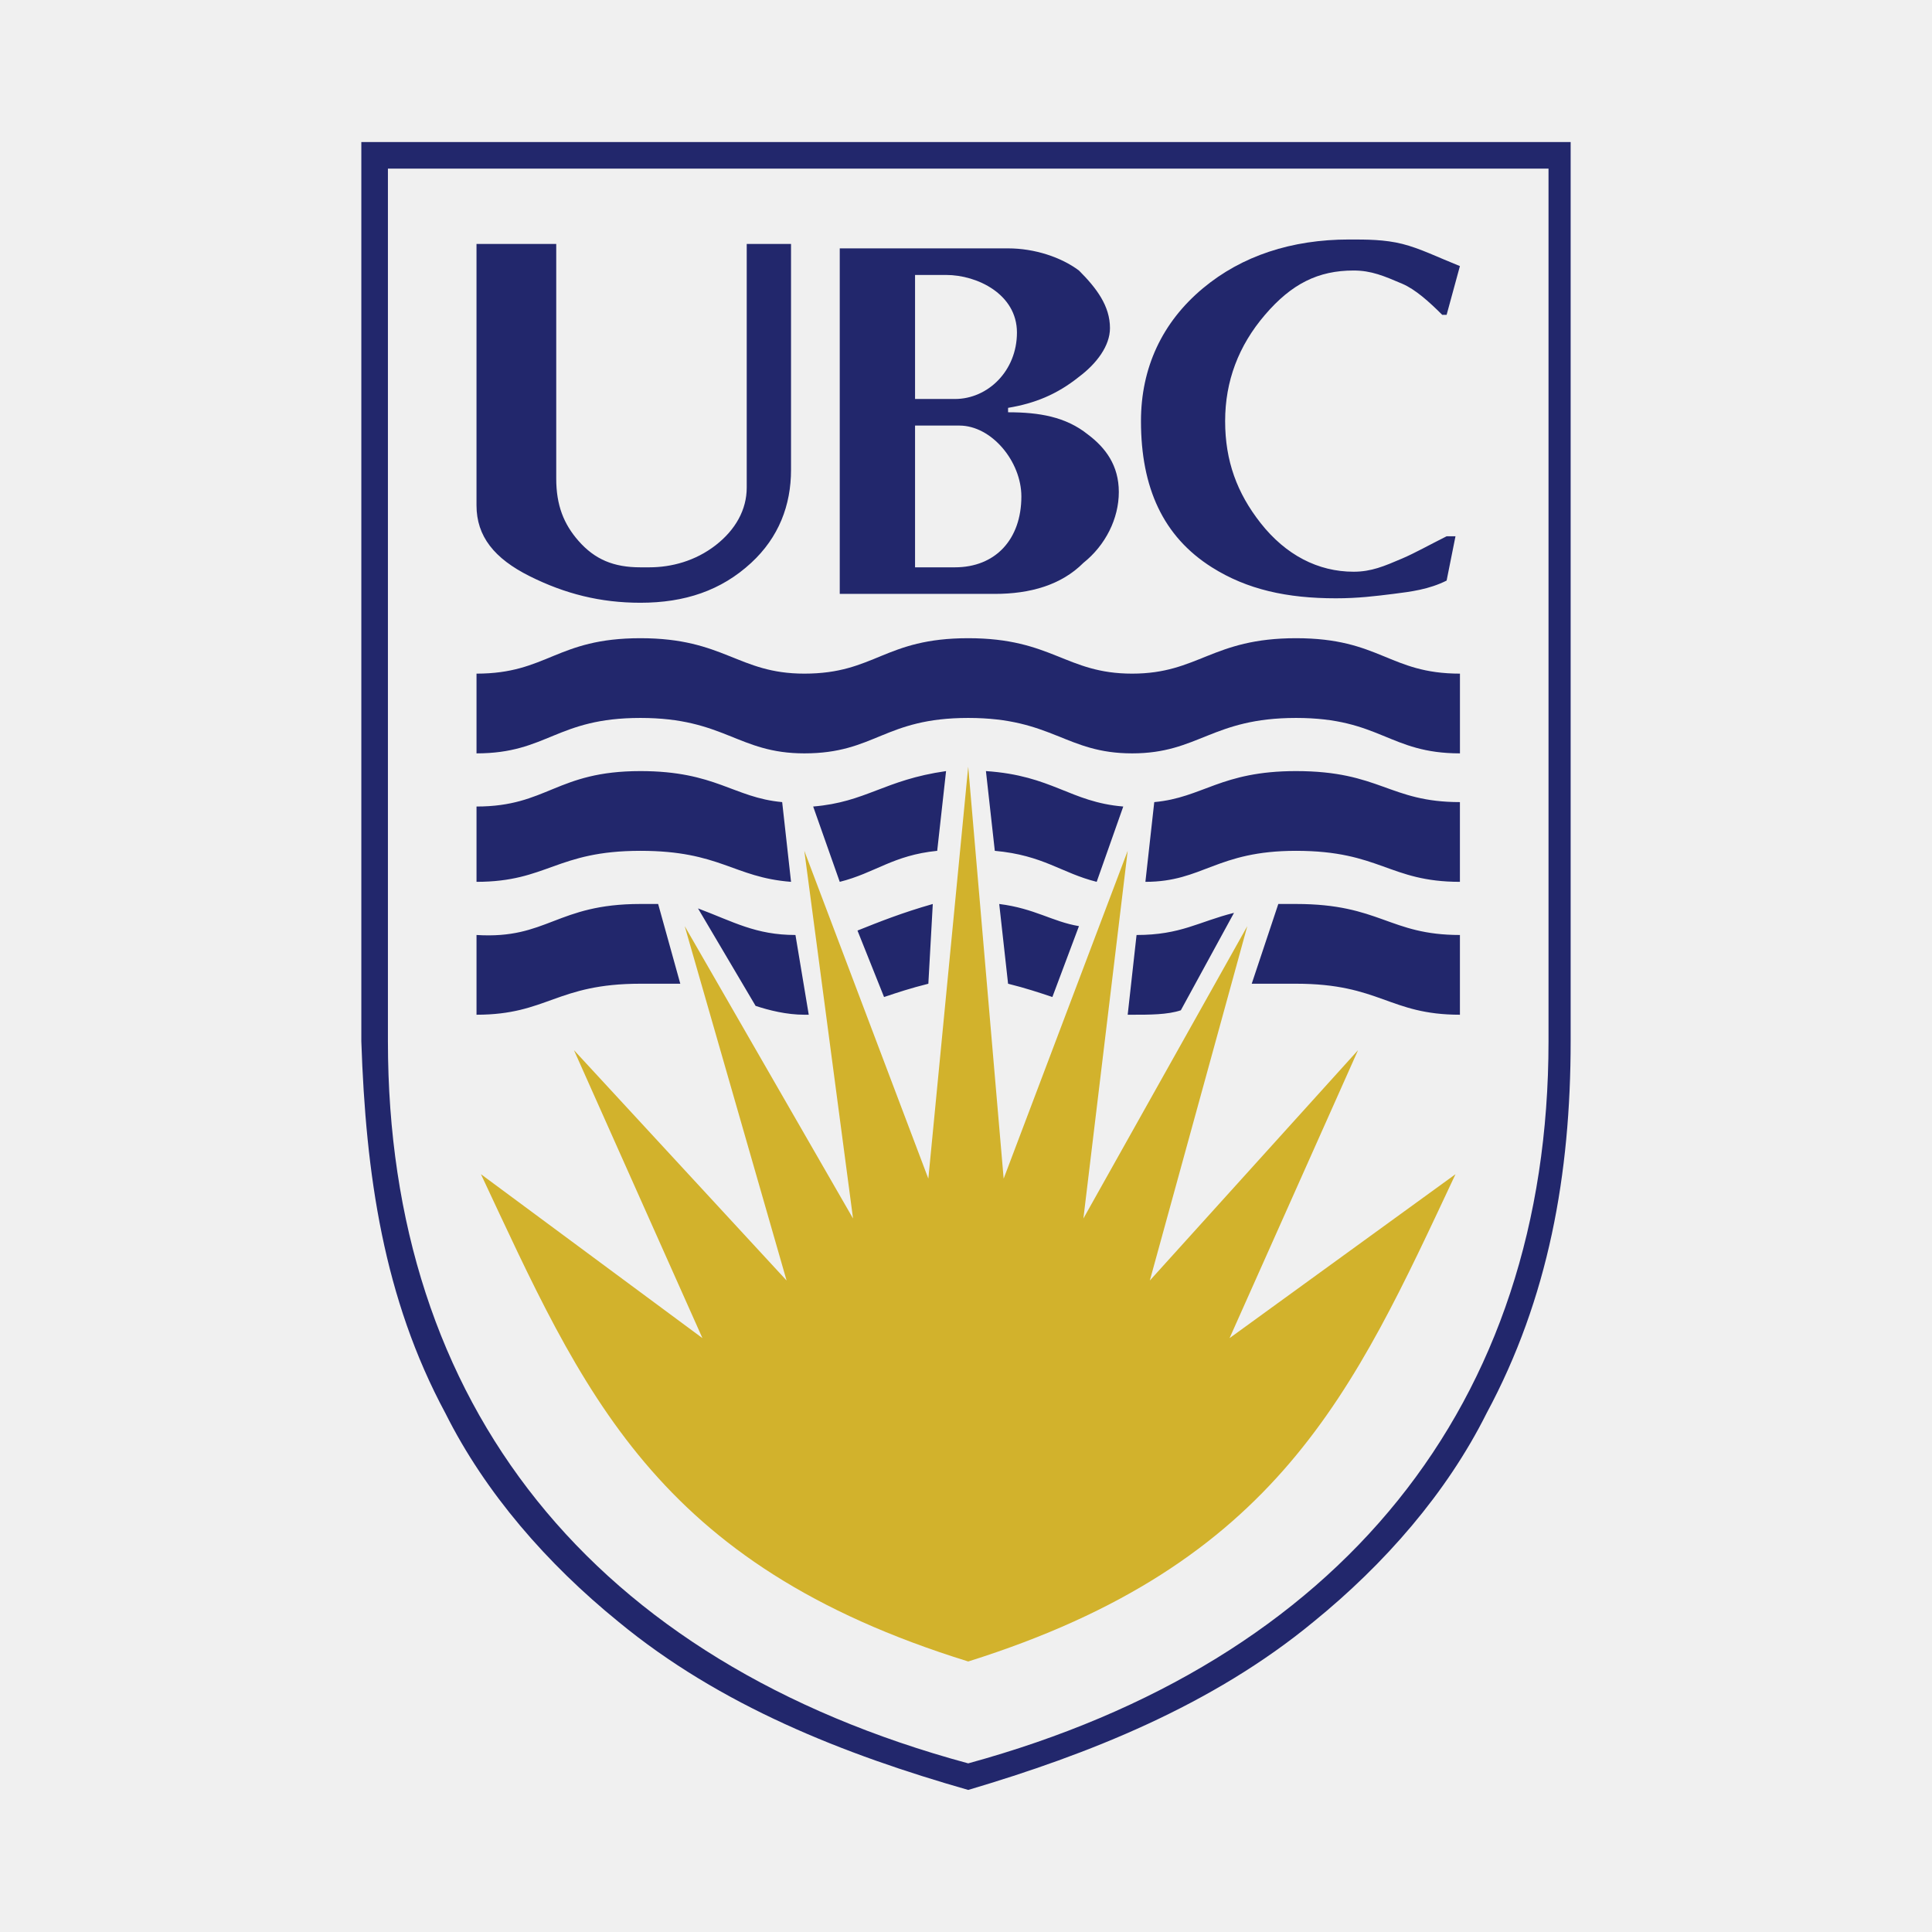
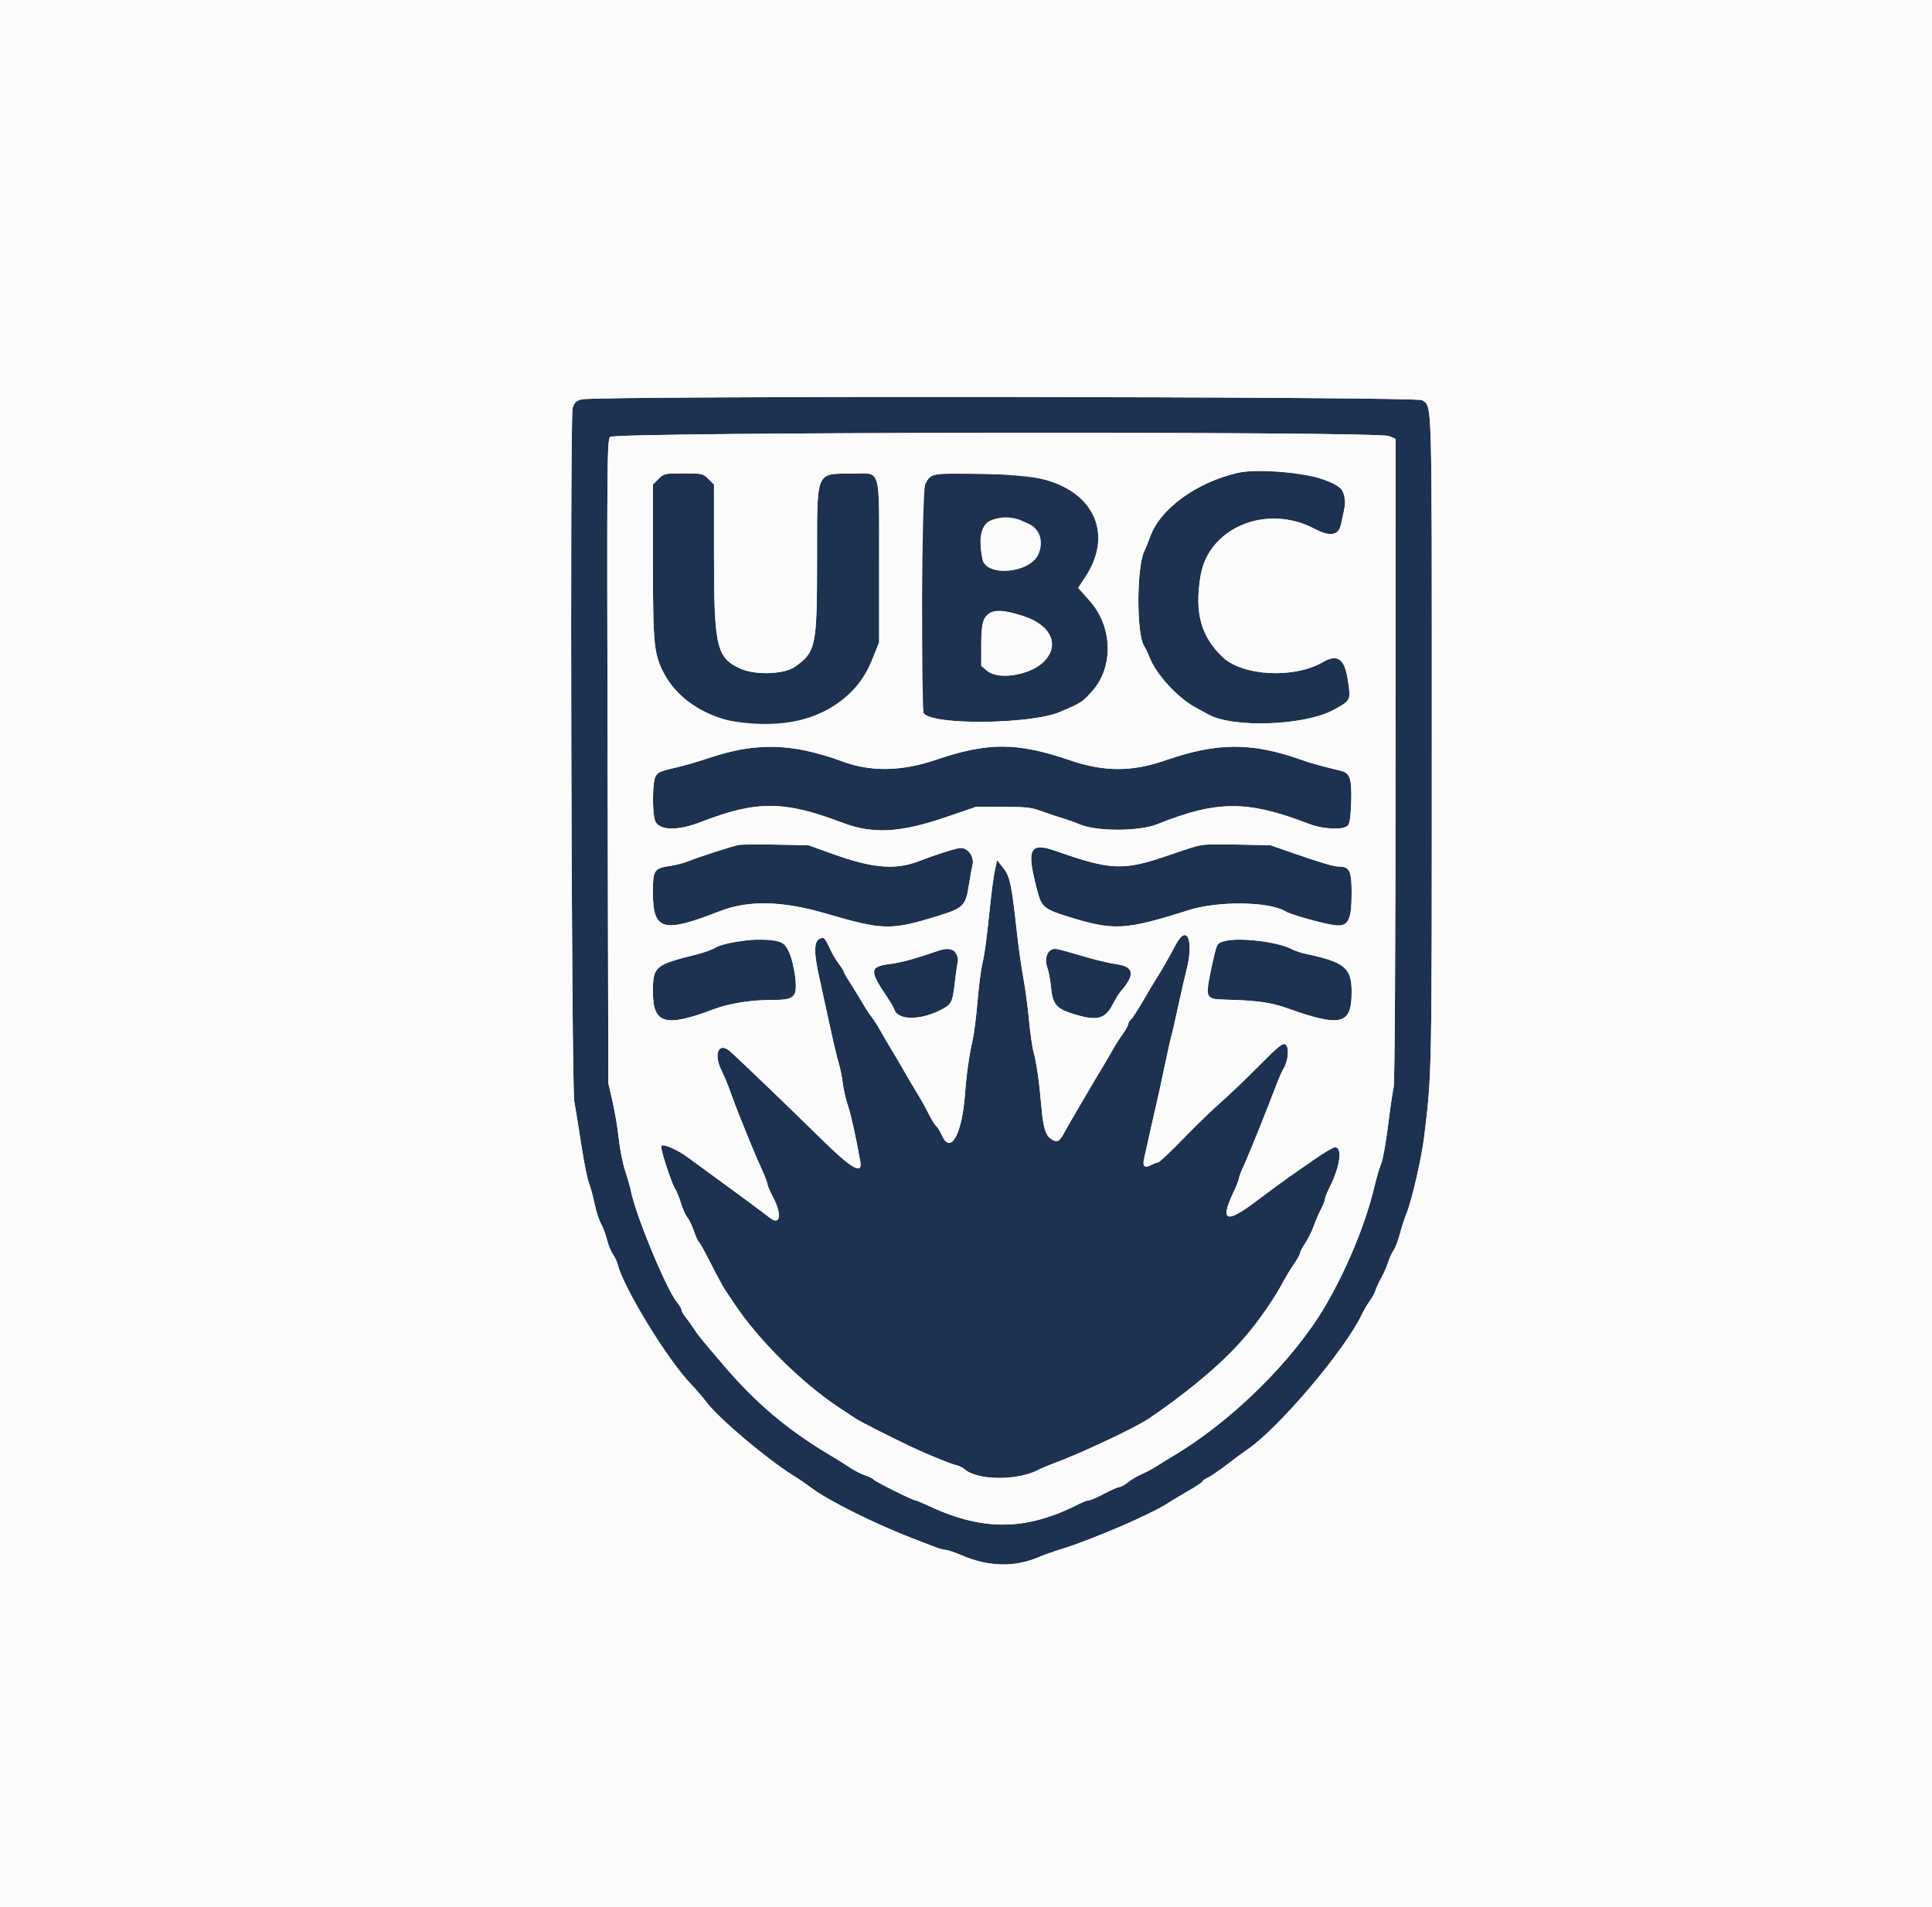
- <svg xmlns="http://www.w3.org/2000/svg" width="2500" height="2500" viewBox="0 0 192.756 192.756">
-   <g fill-rule="evenodd" clip-rule="evenodd">
-     <path fill="#fff" fill-opacity="0" d="M0 0h192.756v192.756H0V0z" />
-     <path d="M145.656 26.548l-1.326 4.861h-.441c-1.326-1.326-2.693-2.544-3.977-3.094-1.818-.777-3.094-1.326-4.863-1.326-3.535 0-6.188 1.326-8.838 4.419-2.652 3.094-3.979 6.63-3.979 10.607s1.189 7.176 3.535 10.165c2.518 3.203 5.746 4.861 9.281 4.861 1.77 0 3.045-.548 4.863-1.326 1.283-.55 2.65-1.326 4.418-2.21h.885l-.885 4.42c-1.768.884-3.549 1.106-5.303 1.326-1.809.225-3.535.442-5.746.442-4.861 0-8.852-.868-12.375-3.094-4.871-3.076-7.07-7.955-7.07-14.584 0-5.304 2.1-9.853 6.188-13.259 3.869-3.226 8.838-4.862 14.584-4.862 1.768 0 3.535 0 5.305.442 1.768.444 3.535 1.329 5.744 2.212zM78.921 46.878c0 3.534-1.224 6.739-3.978 9.281-2.993 2.763-6.629 3.978-11.049 3.978-3.978 0-7.514-.884-11.049-2.651-3.536-1.768-5.304-3.978-5.304-7.072V24.338h7.955v23.424c0 2.65.755 4.526 2.21 6.188 1.646 1.881 3.536 2.652 6.188 2.652h.884c2.21 0 4.595-.628 6.629-2.209 1.973-1.535 3.094-3.536 3.094-5.746V24.338h4.42v22.54zM47.542 75.164c7.071 0 7.955-3.535 16.353-3.535s9.723 3.535 16.353 3.535c7.071 0 7.955-3.535 16.353-3.535 8.397 0 9.723 3.535 16.352 3.535 6.631 0 7.955-3.535 16.354-3.535 8.396 0 9.281 3.535 16.352 3.535v-7.955c-7.07 0-7.955-3.535-16.352-3.535-8.398 0-9.723 3.535-16.354 3.535-6.629 0-7.955-3.535-16.352-3.535s-9.281 3.535-16.353 3.535c-6.629 0-7.955-3.535-16.353-3.535s-9.281 3.535-16.353 3.535v7.955z" fill="#22276c" />
-     <path d="M96.599 165.766c30.938-9.723 38.45-26.959 48.616-48.615l-22.541 16.354 12.818-28.729-20.773 22.982 9.725-35.357-16.354 29.17 4.42-36.683-12.375 32.705-3.536-41.103-3.978 41.102-12.374-32.705 4.861 36.683L68.313 92.4l10.165 35.357-21.214-22.982 12.817 28.729-22.098-16.354c10.165 21.657 17.237 38.893 48.616 48.616z" fill="#d2b22c" />
-     <path d="M47.542 101.24c7.071 0 7.955-3.094 16.353-3.094h3.978l-2.21-7.956h-1.768c-8.397 0-9.281 3.535-16.353 3.094v7.956zm27.843-.885c1.326.441 3.094.885 4.862.885h.442l-1.326-7.956c-3.978 0-6.188-1.326-9.723-2.652l5.745 9.723zm12.817-.882c1.326-.443 2.652-.885 4.42-1.326l.442-7.956c-3.094.884-5.304 1.768-7.513 2.651l2.651 6.631zm12.374-1.327c1.77.441 3.094.883 4.42 1.326l2.652-7.072c-2.652-.442-4.42-1.768-7.955-2.209l.883 7.955zm11.934 3.094h.441c1.768 0 3.537 0 4.861-.443l5.305-9.722c-3.535.884-5.305 2.21-9.723 2.21l-.884 7.955zm12.375-3.094h4.42c8.396 0 9.281 3.094 16.352 3.094v-7.956c-7.07 0-7.955-3.094-16.352-3.094h-1.768l-2.652 7.956zM47.542 87.981c7.071 0 7.955-3.094 16.353-3.094 7.955 0 9.281 2.651 15.027 3.094l-.884-7.955c-4.861-.442-6.629-3.094-14.143-3.094-8.397 0-9.281 3.535-16.353 3.535v7.514zm36.24 0c3.536-.884 5.304-2.652 9.723-3.094l.884-7.955c-6.188.884-7.955 3.094-13.259 3.535l2.652 7.514zm15.47-3.094c4.861.442 6.629 2.21 10.164 3.094l2.652-7.514c-5.305-.441-7.072-3.094-13.701-3.535l.885 7.955zm15.025 3.094c5.746 0 7.072-3.094 15.027-3.094 8.396 0 9.281 3.094 16.352 3.094v-7.955c-7.07 0-7.955-3.094-16.352-3.094-7.514 0-9.281 2.651-14.143 3.094l-.884 7.955z" fill="#22276c" />
-     <path d="M96.599 178.582c11.932-3.535 24.307-8.396 34.473-16.793 7.07-5.746 13.258-12.818 17.236-20.773 6.188-11.49 8.396-23.865 8.396-37.125V14.173H36.05v89.717c.442 13.26 2.21 25.635 8.397 37.125 3.978 7.955 10.165 15.027 17.236 20.773 10.166 8.398 22.541 13.259 34.916 16.794zM38.703 16.825v87.065c0 36.242 20.33 61.875 57.896 72.041 37.125-10.166 57.897-35.799 57.897-72.041V16.825H38.703z" fill="#22276c" />
-     <path d="M95.715 42.459h-4.42v14.143h3.978c4.031 0 6.629-2.777 6.629-7.071 0-3.476-2.955-7.072-6.187-7.072zm.884 16.794H83.782V24.78h16.794c2.652 0 5.305.884 7.072 2.21 1.768 1.768 3.094 3.536 3.094 5.746 0 1.768-1.326 3.536-3.094 4.861-2.209 1.768-4.42 2.652-7.072 3.094v.442c3.094 0 5.746.442 7.955 2.209 1.77 1.326 3.094 3.094 3.094 5.746s-1.324 5.304-3.535 7.071c-2.209 2.21-5.303 3.094-8.838 3.094h-2.653zm-2.21-31.821h-3.094v12.375h3.978c3.291 0 6.188-2.809 6.188-6.629 0-3.822-3.955-5.746-7.072-5.746z" fill="#22276c" />
+ <svg xmlns="http://www.w3.org/2000/svg" id="svg" version="1.1" width="400" height="394.872" viewBox="0, 0, 400,394.872">
+   <g id="svgg">
+     <path id="path0" d="M120.459 82.688 C 119.231 83.014,118.909 83.324,118.551 84.524 C 117.970 86.474,118.306 224.912,118.899 228.063 C 119.124 229.259,119.759 233.194,120.310 236.808 C 120.860 240.423,121.582 244.069,121.914 244.911 C 122.245 245.754,122.779 247.710,123.100 249.259 C 123.421 250.808,124.025 252.675,124.441 253.409 C 124.858 254.143,125.410 255.620,125.667 256.691 C 125.924 257.763,126.467 259.108,126.875 259.680 C 127.282 260.252,127.745 261.243,127.904 261.882 C 129.096 266.686,138.239 281.616,143.019 286.561 C 143.964 287.540,145.461 289.283,146.345 290.435 C 148.963 293.849,158.843 302.186,164.229 305.526 C 165.316 306.200,167.006 307.358,167.984 308.099 C 171.364 310.658,181.115 315.531,188.735 318.469 C 190.692 319.223,192.915 320.082,193.676 320.377 C 194.437 320.672,195.385 320.922,195.784 320.931 C 196.182 320.941,197.694 321.456,199.143 322.077 C 204.656 324.437,210.102 324.562,215.020 322.442 C 215.998 322.020,218.132 321.264,219.763 320.763 C 222.512 319.916,224.981 318.983,231.028 316.506 C 234.273 315.177,240.299 312.263,241.502 311.442 C 242.045 311.071,243.958 309.920,245.751 308.885 C 247.544 307.849,249.012 306.878,249.012 306.726 C 249.012 306.575,249.497 306.230,250.089 305.960 C 250.682 305.690,252.480 304.461,254.085 303.229 C 255.690 301.996,257.562 300.613,258.245 300.155 C 264.570 295.912,278.366 279.669,281.876 272.332 C 282.344 271.354,283.124 270.020,283.610 269.368 C 284.096 268.715,284.626 267.737,284.787 267.194 C 284.949 266.650,285.483 265.494,285.975 264.625 C 286.467 263.755,287.091 262.332,287.363 261.462 C 287.634 260.593,288.160 259.437,288.531 258.893 C 288.902 258.350,289.482 256.838,289.820 255.534 C 290.158 254.229,290.794 252.273,291.234 251.186 C 292.296 248.565,294.322 239.776,294.834 235.573 C 296.468 222.164,296.441 223.533,296.442 153.446 C 296.443 80.845,296.543 84.345,294.420 82.858 C 293.325 82.091,123.333 81.924,120.459 82.688 M287.562 90.296 L 288.933 90.869 288.923 157.193 C 288.917 197.878,288.768 224.150,288.536 225.152 C 288.328 226.051,287.804 229.647,287.371 233.142 C 286.938 236.638,286.298 240.171,285.950 240.994 C 285.601 241.817,284.982 243.913,284.573 245.652 C 282.790 253.244,278.879 262.755,274.394 270.409 C 267.734 281.772,254.939 294.369,242.730 301.581 C 241.810 302.125,240.401 302.997,239.600 303.520 C 238.798 304.042,237.342 304.824,236.364 305.256 C 235.385 305.688,234.082 306.461,233.468 306.973 C 232.853 307.486,232.100 307.905,231.794 307.905 C 231.487 307.905,230.063 308.528,228.629 309.289 C 227.195 310.049,225.762 310.672,225.445 310.672 C 225.129 310.672,224.206 311.011,223.395 311.424 C 212.355 317.056,203.424 317.114,191.858 311.628 C 190.749 311.102,189.692 310.672,189.509 310.672 C 188.971 310.672,181.082 306.732,180.841 306.343 C 180.720 306.147,179.957 305.770,179.145 305.506 C 178.333 305.242,176.957 304.546,176.087 303.960 C 175.217 303.373,173.350 302.205,171.937 301.364 C 163.034 296.067,156.472 290.524,149.731 282.609 C 144.748 276.757,144.655 276.643,143.640 275.101 C 143.138 274.339,142.367 273.271,141.926 272.727 C 141.485 272.184,141.120 271.530,141.116 271.275 C 141.111 271.020,140.692 270.309,140.186 269.694 C 137.988 267.028,131.571 251.538,130.634 246.640 C 130.489 245.879,129.956 244.012,129.450 242.490 C 128.944 240.968,128.341 237.945,128.109 235.771 C 127.878 233.597,127.298 230.128,126.820 228.063 L 125.951 224.308 125.797 157.766 C 125.652 95.296,125.684 91.178,126.321 90.474 C 127.246 89.451,285.124 89.277,287.562 90.296 M256.324 97.900 C 247.686 99.866,240.127 105.388,238.098 111.215 C 237.785 112.112,237.236 113.468,236.877 114.229 C 235.319 117.530,235.289 131.267,236.835 133.687 C 237.150 134.181,237.702 135.333,238.061 136.247 C 239.415 139.692,243.845 144.508,247.441 146.443 C 248.249 146.877,249.440 147.535,250.088 147.905 C 255.177 150.805,270.146 150.271,276.153 146.974 C 279.706 145.024,279.691 145.055,279.067 140.862 C 278.401 136.382,276.926 135.328,273.837 137.124 C 267.917 140.565,257.240 139.999,253.097 136.024 C 248.595 131.704,247.278 126.782,248.582 119.153 C 250.282 109.205,262.253 104.288,272.127 109.482 C 275.403 111.205,277.167 110.913,277.645 108.569 C 277.741 108.095,278.021 106.797,278.265 105.684 C 278.737 103.540,278.256 101.526,277.038 100.538 C 274.397 98.396,261.412 96.742,256.324 97.900 M136.333 99.179 L 135.178 100.334 135.178 115.943 C 135.178 133.771,135.413 135.993,137.721 139.930 C 140.572 144.794,145.554 148.254,151.117 149.233 C 165.361 151.739,176.312 147.131,180.453 136.887 L 182.016 133.021 182.016 116.593 C 182.016 96.455,182.471 98.006,176.572 98.063 C 168.749 98.139,169.174 97.110,169.161 116.008 C 169.149 133.993,168.937 134.999,164.511 138.110 C 162.335 139.639,156.397 139.834,153.360 138.476 C 148.343 136.234,147.826 134.017,147.826 114.743 L 147.826 100.334 146.671 99.179 C 145.545 98.054,145.411 98.024,141.502 98.024 C 137.593 98.024,137.459 98.054,136.333 99.179 M192.847 98.509 C 190.902 100.059,190.909 99.966,190.915 124.387 C 190.918 136.953,191.052 147.429,191.212 147.668 C 192.904 150.203,213.381 150.019,219.482 147.415 C 223.894 145.532,224.094 145.403,226.145 143.101 C 230.602 138.100,230.376 129.790,225.637 124.444 L 223.221 121.719 224.685 119.514 C 230.415 110.885,226.776 102.123,216.296 99.315 C 211.731 98.092,194.130 97.487,192.847 98.509 M212.149 108.145 C 215.093 108.955,216.311 111.830,214.963 114.789 C 213.168 118.729,204.157 119.501,203.413 115.778 C 201.908 108.255,204.457 106.028,212.149 108.145 M211.679 127.510 C 217.718 129.393,219.612 133.743,215.899 137.206 C 213.068 139.847,206.664 140.821,204.438 138.948 L 203.162 137.874 203.162 133.452 C 203.162 126.369,204.662 125.322,211.679 127.510 M153.478 155.196 C 151.696 155.513,148.672 156.306,146.759 156.958 C 144.846 157.610,142.125 158.415,140.711 158.747 C 136.466 159.744,136.202 159.856,135.686 160.876 C 135.069 162.096,135.019 168.202,135.613 169.904 C 136.337 171.983,140.206 172.118,145.059 170.234 C 156.685 165.719,162.310 165.752,174.542 170.405 C 180.653 172.729,186.407 172.427,195.556 169.302 L 202.174 167.042 207.708 167.061 C 212.428 167.078,213.590 167.210,215.613 167.962 C 216.917 168.446,218.785 169.073,219.763 169.354 C 220.741 169.634,222.520 170.271,223.715 170.767 C 227.139 172.189,235.908 172.151,239.526 170.699 C 251.984 165.697,258.240 165.677,271.016 170.602 C 274.020 171.759,278.252 171.912,279.097 170.893 C 279.457 170.460,279.675 168.853,279.755 166.051 C 279.892 161.269,279.501 160.068,277.663 159.621 C 273.145 158.523,271.457 158.053,269.368 157.312 C 259.143 153.688,252.029 153.719,241.304 157.437 C 234.330 159.855,228.613 159.849,221.487 157.416 C 210.505 153.667,204.578 153.659,193.626 157.379 C 186.633 159.755,180.145 159.840,174.308 157.633 C 166.743 154.773,160.172 154.004,153.478 155.196 M152.964 174.958 C 151.599 175.221,144.849 177.391,142.688 178.263 C 141.709 178.658,140.020 179.111,138.933 179.271 C 135.377 179.795,135.178 180.092,135.178 184.848 C 135.178 192.701,137.248 193.284,148.918 188.718 C 154.937 186.363,161.888 186.505,170.997 189.168 C 182.874 192.641,184.479 192.676,194.191 189.664 C 199.437 188.038,199.901 187.583,200.576 183.399 C 200.874 181.551,201.226 179.595,201.358 179.051 C 201.773 177.342,200.249 175.368,198.696 175.605 C 197.372 175.806,193.754 176.969,190.200 178.336 C 185.397 180.184,180.662 179.791,172.530 176.869 L 167.391 175.023 160.672 174.895 C 156.976 174.825,153.508 174.854,152.964 174.958 M248.617 174.957 C 248.073 175.063,244.960 176.068,241.700 177.189 C 232.596 180.321,229.960 180.211,218.661 176.230 C 213.057 174.256,212.411 175.738,214.882 184.897 C 215.650 187.743,216.344 188.305,220.830 189.713 C 230.585 192.776,232.826 192.666,246.047 188.476 C 252.236 186.514,262.845 186.655,266.202 188.743 C 267.272 189.408,274.055 191.304,276.358 191.581 C 279.149 191.917,279.838 190.594,279.840 184.904 C 279.842 180.353,279.415 179.447,277.271 179.447 C 276.175 179.447,273.466 178.655,267.787 176.673 L 263.043 175.018 256.324 174.891 C 252.628 174.821,249.160 174.850,248.617 174.957 M206.007 180.066 C 205.770 181.139,205.380 183.883,205.142 186.166 C 204.260 194.586,203.879 197.481,203.370 199.605 C 203.084 200.800,202.643 204.269,202.390 207.312 C 202.138 210.356,201.692 213.913,201.398 215.217 C 200.655 218.521,200.085 222.532,199.798 226.482 C 199.193 234.819,196.842 239.131,195.058 235.176 C 194.666 234.305,194.110 233.398,193.823 233.160 C 193.537 232.922,192.852 231.812,192.301 230.692 C 191.749 229.572,190.589 227.500,189.722 226.087 C 188.856 224.674,187.700 222.717,187.154 221.739 C 186.608 220.761,185.459 218.804,184.600 217.391 C 183.741 215.978,182.650 214.111,182.176 213.241 C 181.703 212.372,180.939 211.188,180.480 210.611 C 180.020 210.035,179.111 208.638,178.458 207.508 C 177.806 206.378,176.695 204.564,175.988 203.477 C 175.282 202.391,174.704 201.376,174.704 201.223 C 174.704 201.070,174.241 200.331,173.676 199.583 C 173.112 198.834,172.322 197.510,171.922 196.640 C 170.748 194.092,170.575 193.926,169.615 194.440 C 168.528 195.022,168.502 197.328,169.533 201.976 C 169.942 203.824,170.910 208.271,171.683 211.858 C 172.457 215.445,173.340 219.180,173.645 220.158 C 173.951 221.136,174.331 223.004,174.490 224.308 C 174.649 225.613,175.117 227.659,175.529 228.855 C 176.163 230.694,177.266 235.674,178.119 240.549 C 178.613 243.375,176.235 241.961,169.763 235.578 C 164.058 229.953,154.350 220.616,151.301 217.821 C 148.803 215.531,147.592 218.181,149.462 221.846 C 149.926 222.757,150.715 224.662,151.214 226.079 C 151.713 227.497,152.590 229.812,153.163 231.225 C 153.736 232.638,154.744 235.128,155.404 236.759 C 156.064 238.389,157.119 240.838,157.748 242.201 C 158.378 243.564,158.893 244.917,158.893 245.209 C 158.893 245.500,159.427 246.738,160.079 247.961 C 161.925 251.420,161.546 253.876,159.425 252.197 C 158.192 251.220,150.991 245.896,147.099 243.083 C 145.745 242.105,143.642 240.569,142.426 239.671 C 140.229 238.048,137.372 236.805,136.908 237.269 C 136.602 237.574,138.977 244.937,139.782 246.180 C 140.110 246.688,140.651 248.018,140.983 249.136 C 141.314 250.253,141.912 251.582,142.310 252.089 C 142.708 252.595,143.326 253.886,143.682 254.958 C 144.038 256.031,144.475 256.998,144.653 257.108 C 144.831 257.218,145.967 259.264,147.179 261.656 C 148.390 264.047,149.711 266.494,150.115 267.093 C 150.519 267.692,151.445 269.071,152.173 270.158 C 157.175 277.631,166.100 286.456,173.729 291.471 C 175.026 292.324,176.552 293.333,177.119 293.715 C 178.076 294.358,183.689 297.219,188.340 299.434 C 191.796 301.080,196.600 303.060,197.826 303.344 C 198.478 303.495,199.307 303.884,199.667 304.209 C 202.313 306.594,210.737 306.652,215.075 304.315 C 215.588 304.039,217.075 303.419,218.379 302.937 C 223.873 300.909,235.118 295.607,237.826 293.768 C 246.838 287.646,255.200 280.395,259.125 275.296 C 261.145 272.673,263.862 268.682,264.865 266.863 C 266.529 263.847,266.990 263.076,268.091 261.470 C 268.684 260.604,269.170 259.695,269.170 259.450 C 269.170 259.204,269.639 258.312,270.213 257.466 C 270.787 256.621,271.573 255.040,271.959 253.953 C 272.345 252.866,273.032 251.272,273.485 250.410 C 273.938 249.549,274.308 248.610,274.308 248.322 C 274.308 248.035,274.732 246.961,275.249 245.935 C 277.484 241.504,278.020 237.526,276.376 237.566 C 276.000 237.575,274.180 238.640,272.332 239.932 C 270.484 241.225,268.083 242.893,266.996 243.640 C 265.909 244.386,262.796 246.680,260.079 248.737 C 253.869 253.438,252.515 252.935,255.336 246.972 C 255.988 245.594,256.521 244.248,256.521 243.981 C 256.522 243.714,256.960 242.558,257.497 241.412 C 258.454 239.365,262.445 229.469,264.278 224.596 C 264.791 223.232,265.460 221.720,265.764 221.236 C 266.735 219.691,266.956 216.728,266.135 216.269 C 265.545 215.939,264.661 216.653,260.680 220.674 C 258.067 223.314,254.502 226.723,252.758 228.251 C 251.014 229.778,247.474 233.207,244.890 235.870 C 242.306 238.533,239.998 240.713,239.760 240.714 C 239.522 240.715,238.831 240.976,238.223 241.293 C 236.950 241.957,236.480 241.433,236.897 239.816 C 237.022 239.330,237.409 237.599,237.757 235.968 C 238.105 234.338,238.748 231.492,239.185 229.644 C 239.623 227.796,240.489 223.840,241.109 220.853 C 241.730 217.866,242.361 215.031,242.512 214.554 C 242.664 214.077,243.286 211.363,243.896 208.523 C 244.506 205.683,245.281 202.292,245.619 200.988 C 247.224 194.788,245.795 191.185,243.462 195.553 C 241.900 198.477,240.441 201.026,239.331 202.767 C 238.846 203.528,237.599 205.616,236.561 207.408 C 235.523 209.200,234.431 210.867,234.135 211.112 C 233.839 211.358,233.597 211.778,233.597 212.044 C 233.597 212.311,233.078 213.246,232.444 214.121 C 231.810 214.996,230.913 216.401,230.451 217.243 C 229.988 218.086,228.907 219.931,228.048 221.344 C 227.189 222.757,226.030 224.713,225.472 225.692 C 224.915 226.670,223.768 228.626,222.925 230.040 C 222.082 231.453,220.933 233.454,220.373 234.486 C 219.277 236.506,218.838 236.700,217.491 235.756 C 216.465 235.038,215.964 233.294,215.621 229.249 C 215.200 224.283,214.602 220.063,214.025 217.984 C 213.724 216.897,213.284 213.874,213.049 211.265 C 212.814 208.656,212.276 204.654,211.854 202.372 C 211.431 200.089,210.811 195.642,210.474 192.490 C 209.502 183.370,209.070 181.396,207.665 179.647 L 206.437 178.117 206.007 180.066 M152.329 195.059 C 150.566 195.335,148.649 195.872,148.067 196.253 C 147.486 196.634,145.727 197.264,144.158 197.654 C 135.571 199.788,135.178 200.127,135.178 205.382 C 135.178 212.059,137.724 212.779,147.828 208.960 C 151.021 207.753,155.473 207.058,160.010 207.058 C 165.046 207.058,165.521 206.203,164.140 199.616 C 163.044 194.386,161.192 193.671,152.329 195.059 M253.440 194.913 C 251.934 195.348,251.983 195.252,250.925 199.853 C 249.382 206.567,249.507 206.888,253.689 206.994 C 260.142 207.159,263.169 207.576,266.464 208.754 C 277.674 212.763,279.842 212.219,279.842 205.397 C 279.842 200.343,278.427 199.202,269.960 197.427 C 269.200 197.267,267.869 196.778,267.003 196.340 C 264.165 194.902,256.334 194.079,253.440 194.913 M194.269 196.869 C 189.557 198.501,186.594 199.312,184.236 199.614 C 180.028 200.152,179.956 200.994,183.651 206.433 C 184.356 207.472,185.037 208.647,185.163 209.045 C 185.875 211.286,190.480 211.326,194.789 209.128 C 196.983 208.009,197.218 207.565,197.655 203.712 C 197.873 201.793,198.149 199.834,198.269 199.358 C 198.839 197.087,196.980 195.930,194.269 196.869 M217.510 196.756 C 216.598 197.336,216.307 198.906,216.840 200.373 C 217.121 201.146,217.462 202.972,217.598 204.431 C 217.917 207.846,218.666 208.798,221.842 209.832 C 227.070 211.532,228.804 211.128,230.463 207.822 C 230.932 206.889,231.624 205.771,232.003 205.336 C 235.120 201.757,234.826 200.122,230.976 199.627 C 229.700 199.463,226.483 198.679,223.828 197.886 C 218.723 196.360,218.263 196.278,217.510 196.756 " stroke="none" fill="#1c3250" fill-rule="evenodd" />
+     <path id="path1" d="M0.000 197.628 L 0.000 395.257 200.000 395.257 L 400.000 395.257 400.000 197.628 L 400.000 0.000 200.000 0.000 L 0.000 0.000 0.000 197.628 M294.420 82.858 C 296.543 84.345,296.443 80.845,296.442 153.446 C 296.441 223.533,296.468 222.164,294.834 235.573 C 294.322 239.776,292.296 248.565,291.234 251.186 C 290.794 252.273,290.158 254.229,289.820 255.534 C 289.482 256.838,288.902 258.350,288.531 258.893 C 288.160 259.437,287.634 260.593,287.363 261.462 C 287.091 262.332,286.467 263.755,285.975 264.625 C 285.483 265.494,284.949 266.650,284.787 267.194 C 284.626 267.737,284.096 268.715,283.610 269.368 C 283.124 270.020,282.344 271.354,281.876 272.332 C 278.366 279.669,264.570 295.912,258.245 300.155 C 257.562 300.613,255.690 301.996,254.085 303.229 C 252.480 304.461,250.682 305.690,250.089 305.960 C 249.497 306.230,249.012 306.575,249.012 306.726 C 249.012 306.878,247.544 307.849,245.751 308.885 C 243.958 309.920,242.045 311.071,241.502 311.442 C 238.596 313.426,225.865 318.884,219.763 320.763 C 218.132 321.264,215.998 322.020,215.020 322.442 C 210.102 324.562,204.656 324.437,199.143 322.077 C 197.694 321.456,196.182 320.941,195.784 320.931 C 195.385 320.922,194.437 320.672,193.676 320.377 C 192.915 320.082,190.692 319.223,188.735 318.469 C 181.115 315.531,171.364 310.658,167.984 308.099 C 167.006 307.358,165.316 306.200,164.229 305.526 C 158.843 302.186,148.963 293.849,146.345 290.435 C 145.461 289.283,143.964 287.540,143.019 286.561 C 138.239 281.616,129.096 266.686,127.904 261.882 C 127.745 261.243,127.282 260.252,126.875 259.680 C 126.467 259.108,125.924 257.763,125.667 256.691 C 125.410 255.620,124.858 254.143,124.441 253.409 C 124.025 252.675,123.421 250.808,123.100 249.259 C 122.779 247.710,122.245 245.754,121.914 244.911 C 121.582 244.069,120.860 240.423,120.310 236.808 C 119.759 233.194,119.124 229.259,118.899 228.063 C 118.306 224.912,117.970 86.474,118.551 84.524 C 118.909 83.324,119.231 83.014,120.459 82.688 C 123.333 81.924,293.325 82.091,294.420 82.858 M126.321 90.474 C 125.684 91.178,125.652 95.296,125.797 157.766 L 125.951 224.308 126.820 228.063 C 127.298 230.128,127.878 233.597,128.109 235.771 C 128.341 237.945,128.944 240.968,129.450 242.490 C 129.956 244.012,130.489 245.879,130.634 246.640 C 131.571 251.538,137.988 267.028,140.186 269.694 C 140.692 270.309,141.111 271.020,141.116 271.275 C 141.120 271.530,141.485 272.184,141.926 272.727 C 142.367 273.271,143.138 274.339,143.640 275.101 C 144.655 276.643,144.748 276.757,149.731 282.609 C 156.472 290.524,163.034 296.067,171.937 301.364 C 173.350 302.205,175.217 303.373,176.087 303.960 C 176.957 304.546,178.333 305.242,179.145 305.506 C 179.957 305.770,180.720 306.147,180.841 306.343 C 181.082 306.732,188.971 310.672,189.509 310.672 C 189.692 310.672,190.749 311.102,191.858 311.628 C 203.424 317.114,212.355 317.056,223.395 311.424 C 224.206 311.011,225.129 310.672,225.445 310.672 C 225.762 310.672,227.195 310.049,228.629 309.289 C 230.063 308.528,231.487 307.905,231.794 307.905 C 232.100 307.905,232.853 307.486,233.468 306.973 C 234.082 306.461,235.385 305.688,236.364 305.256 C 237.342 304.824,238.798 304.042,239.600 303.520 C 240.401 302.997,241.810 302.125,242.730 301.581 C 254.939 294.369,267.734 281.772,274.394 270.409 C 278.879 262.755,282.790 253.244,284.573 245.652 C 284.982 243.913,285.601 241.817,285.950 240.994 C 286.298 240.171,286.938 236.638,287.371 233.142 C 287.804 229.647,288.328 226.051,288.536 225.152 C 288.768 224.150,288.917 197.878,288.923 157.193 L 288.933 90.869 287.562 90.296 C 285.124 89.277,127.246 89.451,126.321 90.474 M272.624 98.858 C 278.137 100.615,279.119 101.802,278.265 105.684 C 278.021 106.797,277.741 108.095,277.645 108.569 C 277.167 110.913,275.403 111.205,272.127 109.482 C 262.253 104.288,250.282 109.205,248.582 119.153 C 247.278 126.782,248.595 131.704,253.097 136.024 C 257.240 139.999,267.917 140.565,273.837 137.124 C 276.926 135.328,278.401 136.382,279.067 140.862 C 279.691 145.055,279.706 145.024,276.153 146.974 C 270.146 150.271,255.177 150.805,250.088 147.905 C 249.440 147.535,248.249 146.877,247.441 146.443 C 243.845 144.508,239.415 139.692,238.061 136.247 C 237.702 135.333,237.150 134.181,236.835 133.687 C 235.289 131.267,235.319 117.530,236.877 114.229 C 237.236 113.468,237.785 112.112,238.098 111.215 C 240.127 105.388,247.686 99.866,256.324 97.900 C 259.721 97.127,268.881 97.665,272.624 98.858 M146.671 99.179 L 147.826 100.334 147.826 114.743 C 147.826 134.017,148.343 136.234,153.360 138.476 C 156.397 139.834,162.335 139.639,164.511 138.110 C 168.937 134.999,169.149 133.993,169.161 116.008 C 169.174 97.110,168.749 98.139,176.572 98.063 C 182.471 98.006,182.016 96.455,182.016 116.593 L 182.016 133.021 180.453 136.887 C 172.829 155.746,139.474 154.002,135.752 134.550 C 135.310 132.244,135.178 127.945,135.178 115.943 L 135.178 100.334 136.333 99.179 C 137.459 98.054,137.593 98.024,141.502 98.024 C 145.411 98.024,145.545 98.054,146.671 99.179 M216.296 99.315 C 226.776 102.123,230.415 110.885,224.685 119.514 L 223.221 121.719 225.637 124.444 C 230.376 129.790,230.602 138.100,226.145 143.101 C 224.094 145.403,223.894 145.532,219.482 147.415 C 213.381 150.019,192.904 150.203,191.212 147.668 C 190.534 146.653,190.868 101.622,191.563 100.277 C 192.753 97.973,192.639 97.994,202.964 98.146 C 211.688 98.274,212.760 98.368,216.296 99.315 M205.102 107.779 C 203.155 108.597,202.550 111.464,203.413 115.778 C 204.157 119.501,213.168 118.729,214.963 114.789 C 217.146 109.997,210.710 105.421,205.102 107.779 M205.279 126.874 C 203.533 127.579,203.162 128.730,203.162 133.452 L 203.162 137.874 204.438 138.948 C 206.664 140.821,213.068 139.847,215.899 137.206 C 219.612 133.743,217.718 129.393,211.679 127.510 C 208.260 126.444,206.724 126.291,205.279 126.874 M166.525 155.380 C 168.741 155.838,172.243 156.853,174.308 157.633 C 180.145 159.840,186.633 159.755,193.626 157.379 C 204.578 153.659,210.505 153.667,221.487 157.416 C 228.613 159.849,234.330 159.855,241.304 157.437 C 252.029 153.719,259.143 153.688,269.368 157.312 C 271.457 158.053,273.145 158.523,277.663 159.621 C 279.501 160.068,279.892 161.269,279.755 166.051 C 279.675 168.853,279.457 170.460,279.097 170.893 C 278.252 171.912,274.020 171.759,271.016 170.602 C 258.240 165.677,251.984 165.697,239.526 170.699 C 235.908 172.151,227.139 172.189,223.715 170.767 C 222.520 170.271,220.741 169.634,219.763 169.354 C 218.785 169.073,216.917 168.446,215.613 167.962 C 213.590 167.210,212.428 167.078,207.708 167.061 L 202.174 167.042 195.556 169.302 C 186.407 172.427,180.653 172.729,174.542 170.405 C 162.310 165.752,156.685 165.719,145.059 170.234 C 140.206 172.118,136.337 171.983,135.613 169.904 C 135.019 168.202,135.069 162.096,135.686 160.876 C 136.202 159.856,136.466 159.744,140.711 158.747 C 142.125 158.415,144.846 157.610,146.759 156.958 C 153.941 154.511,159.993 154.027,166.525 155.380 M172.530 176.869 C 180.662 179.791,185.397 180.184,190.200 178.336 C 193.754 176.969,197.372 175.806,198.696 175.605 C 200.249 175.368,201.773 177.342,201.358 179.051 C 201.226 179.595,200.874 181.551,200.576 183.399 C 199.901 187.583,199.437 188.038,194.191 189.664 C 184.479 192.676,182.874 192.641,170.997 189.168 C 161.888 186.505,154.937 186.363,148.918 188.718 C 137.248 193.284,135.178 192.701,135.178 184.848 C 135.178 180.092,135.377 179.795,138.933 179.271 C 140.020 179.111,141.709 178.658,142.688 178.263 C 144.849 177.391,151.599 175.221,152.964 174.958 C 153.508 174.854,156.976 174.825,160.672 174.895 L 167.391 175.023 172.530 176.869 M267.787 176.673 C 273.466 178.655,276.175 179.447,277.271 179.447 C 279.415 179.447,279.842 180.353,279.840 184.904 C 279.838 190.594,279.149 191.917,276.358 191.581 C 274.055 191.304,267.272 189.408,266.202 188.743 C 262.845 186.655,252.236 186.514,246.047 188.476 C 232.826 192.666,230.585 192.776,220.830 189.713 C 216.344 188.305,215.650 187.743,214.882 184.897 C 212.411 175.738,213.057 174.256,218.661 176.230 C 229.960 180.211,232.596 180.321,241.700 177.189 C 249.178 174.617,248.392 174.741,256.324 174.891 L 263.043 175.018 267.787 176.673 M209.378 183.968 C 209.645 185.503,210.138 189.338,210.474 192.490 C 210.811 195.642,211.431 200.089,211.854 202.372 C 212.276 204.654,212.814 208.656,213.049 211.265 C 213.284 213.874,213.724 216.897,214.025 217.984 C 214.602 220.063,215.200 224.283,215.621 229.249 C 215.964 233.294,216.465 235.038,217.491 235.756 C 218.838 236.700,219.277 236.506,220.373 234.486 C 220.933 233.454,222.082 231.453,222.925 230.040 C 223.768 228.626,224.915 226.670,225.472 225.692 C 226.030 224.713,227.189 222.757,228.048 221.344 C 228.907 219.931,229.988 218.086,230.451 217.243 C 230.913 216.401,231.810 214.996,232.444 214.121 C 233.078 213.246,233.597 212.311,233.597 212.044 C 233.597 211.778,233.839 211.358,234.135 211.112 C 234.431 210.867,235.523 209.200,236.561 207.408 C 237.599 205.616,238.846 203.528,239.331 202.767 C 240.441 201.026,241.900 198.477,243.462 195.553 C 245.795 191.185,247.224 194.788,245.619 200.988 C 245.281 202.292,244.506 205.683,243.896 208.523 C 243.286 211.363,242.664 214.077,242.512 214.554 C 242.361 215.031,241.730 217.866,241.109 220.853 C 240.489 223.840,239.623 227.796,239.185 229.644 C 238.748 231.492,238.105 234.338,237.757 235.968 C 237.409 237.599,237.022 239.330,236.897 239.816 C 236.480 241.433,236.950 241.957,238.223 241.293 C 238.831 240.976,239.522 240.715,239.760 240.714 C 239.998 240.713,242.306 238.533,244.890 235.870 C 247.474 233.207,251.014 229.778,252.758 228.251 C 254.502 226.723,258.067 223.314,260.680 220.674 C 264.661 216.653,265.545 215.939,266.135 216.269 C 266.956 216.728,266.735 219.691,265.764 221.236 C 265.460 221.720,264.791 223.232,264.278 224.596 C 262.445 229.469,258.454 239.365,257.497 241.412 C 256.960 242.558,256.522 243.714,256.521 243.981 C 256.521 244.248,255.988 245.594,255.336 246.972 C 252.515 252.935,253.869 253.438,260.079 248.737 C 262.796 246.680,265.909 244.386,266.996 243.640 C 268.083 242.893,270.484 241.225,272.332 239.932 C 274.180 238.640,276.000 237.575,276.376 237.566 C 278.020 237.526,277.484 241.504,275.249 245.935 C 274.732 246.961,274.308 248.035,274.308 248.322 C 274.308 248.610,273.938 249.549,273.485 250.410 C 273.032 251.272,272.345 252.866,271.959 253.953 C 271.573 255.040,270.787 256.621,270.213 257.466 C 269.639 258.312,269.170 259.204,269.170 259.450 C 269.170 259.695,268.684 260.604,268.091 261.470 C 266.990 263.076,266.529 263.847,264.865 266.863 C 264.345 267.806,263.115 269.733,262.131 271.146 C 256.376 279.413,249.402 285.905,237.826 293.768 C 235.118 295.607,223.873 300.909,218.379 302.937 C 217.075 303.419,215.588 304.039,215.075 304.315 C 210.737 306.652,202.313 306.594,199.667 304.209 C 199.307 303.884,198.478 303.495,197.826 303.344 C 196.600 303.060,191.796 301.080,188.340 299.434 C 183.689 297.219,178.076 294.358,177.119 293.715 C 176.552 293.333,175.026 292.324,173.729 291.471 C 166.100 286.456,157.175 277.631,152.173 270.158 C 151.445 269.071,150.519 267.692,150.115 267.093 C 149.711 266.494,148.390 264.047,147.179 261.656 C 145.967 259.264,144.831 257.218,144.653 257.108 C 144.475 256.998,144.038 256.031,143.682 254.958 C 143.326 253.886,142.708 252.595,142.310 252.089 C 141.912 251.582,141.314 250.253,140.983 249.136 C 140.651 248.018,140.110 246.688,139.782 246.180 C 138.977 244.937,136.602 237.574,136.908 237.269 C 137.372 236.805,140.229 238.048,142.426 239.671 C 143.642 240.569,145.745 242.105,147.099 243.083 C 150.991 245.896,158.192 251.220,159.425 252.197 C 161.546 253.876,161.925 251.420,160.079 247.961 C 159.427 246.738,158.893 245.500,158.893 245.209 C 158.893 244.917,158.378 243.564,157.748 242.201 C 157.119 240.838,156.064 238.389,155.404 236.759 C 154.744 235.128,153.736 232.638,153.163 231.225 C 152.590 229.812,151.713 227.497,151.214 226.079 C 150.715 224.662,149.926 222.757,149.462 221.846 C 147.592 218.181,148.803 215.531,151.301 217.821 C 154.350 220.616,164.058 229.953,169.763 235.578 C 176.235 241.961,178.613 243.375,178.119 240.549 C 177.266 235.674,176.163 230.694,175.529 228.855 C 175.117 227.659,174.649 225.613,174.490 224.308 C 174.331 223.004,173.951 221.136,173.645 220.158 C 173.340 219.180,172.457 215.445,171.683 211.858 C 170.910 208.271,169.942 203.824,169.533 201.976 C 168.502 197.328,168.528 195.022,169.615 194.440 C 170.575 193.926,170.748 194.092,171.922 196.640 C 172.322 197.510,173.112 198.834,173.676 199.583 C 174.241 200.331,174.704 201.070,174.704 201.223 C 174.704 201.376,175.282 202.391,175.988 203.477 C 176.695 204.564,177.806 206.378,178.458 207.508 C 179.111 208.638,180.020 210.035,180.480 210.611 C 180.939 211.188,181.703 212.372,182.176 213.241 C 182.650 214.111,183.741 215.978,184.600 217.391 C 185.459 218.804,186.608 220.761,187.154 221.739 C 187.700 222.717,188.856 224.674,189.722 226.087 C 190.589 227.500,191.749 229.572,192.301 230.692 C 192.852 231.812,193.537 232.922,193.823 233.160 C 194.110 233.398,194.666 234.305,195.058 235.176 C 196.842 239.131,199.193 234.819,199.798 226.482 C 200.085 222.532,200.655 218.521,201.398 215.217 C 201.692 213.913,202.138 210.356,202.390 207.312 C 202.643 204.269,203.084 200.800,203.370 199.605 C 203.879 197.481,204.260 194.586,205.142 186.166 C 205.380 183.883,205.770 181.139,206.007 180.066 L 206.437 178.117 207.665 179.647 C 208.576 180.781,209.019 181.898,209.378 183.968 M162.096 195.367 C 164.230 196.800,165.716 205.679,163.998 206.740 C 163.715 206.915,161.921 207.058,160.010 207.058 C 155.473 207.058,151.021 207.753,147.828 208.960 C 137.724 212.779,135.178 212.059,135.178 205.382 C 135.178 200.127,135.571 199.788,144.158 197.654 C 145.727 197.264,147.486 196.634,148.067 196.253 C 150.650 194.560,160.012 193.969,162.096 195.367 M261.865 195.007 C 263.825 195.302,266.138 195.901,267.003 196.340 C 267.869 196.778,269.200 197.267,269.960 197.427 C 278.427 199.202,279.842 200.343,279.842 205.397 C 279.842 212.219,277.674 212.763,266.464 208.754 C 263.169 207.576,260.142 207.159,253.689 206.994 C 250.195 206.905,250.023 206.802,250.078 204.828 C 250.115 203.508,251.427 197.140,251.934 195.818 C 252.435 194.513,256.412 194.188,261.865 195.007 M198.048 197.674 C 198.289 198.124,198.388 198.882,198.269 199.358 C 198.149 199.834,197.873 201.793,197.655 203.712 C 197.218 207.565,196.983 208.009,194.789 209.128 C 190.480 211.326,185.875 211.286,185.163 209.045 C 185.037 208.647,184.356 207.472,183.651 206.433 C 179.956 200.994,180.028 200.152,184.236 199.614 C 186.594 199.312,189.557 198.501,194.269 196.869 C 196.418 196.124,197.322 196.317,198.048 197.674 M223.828 197.886 C 226.483 198.679,229.700 199.463,230.976 199.627 C 234.826 200.122,235.120 201.757,232.003 205.336 C 231.624 205.771,230.932 206.889,230.463 207.822 C 228.804 211.128,227.070 211.532,221.842 209.832 C 218.666 208.798,217.917 207.846,217.598 204.431 C 217.462 202.972,217.121 201.146,216.840 200.373 C 216.114 198.375,216.917 196.468,218.492 196.449 C 218.771 196.445,221.173 197.092,223.828 197.886 " stroke="none" fill="#fbfbfb" fill-rule="evenodd" />
  </g>
</svg>
